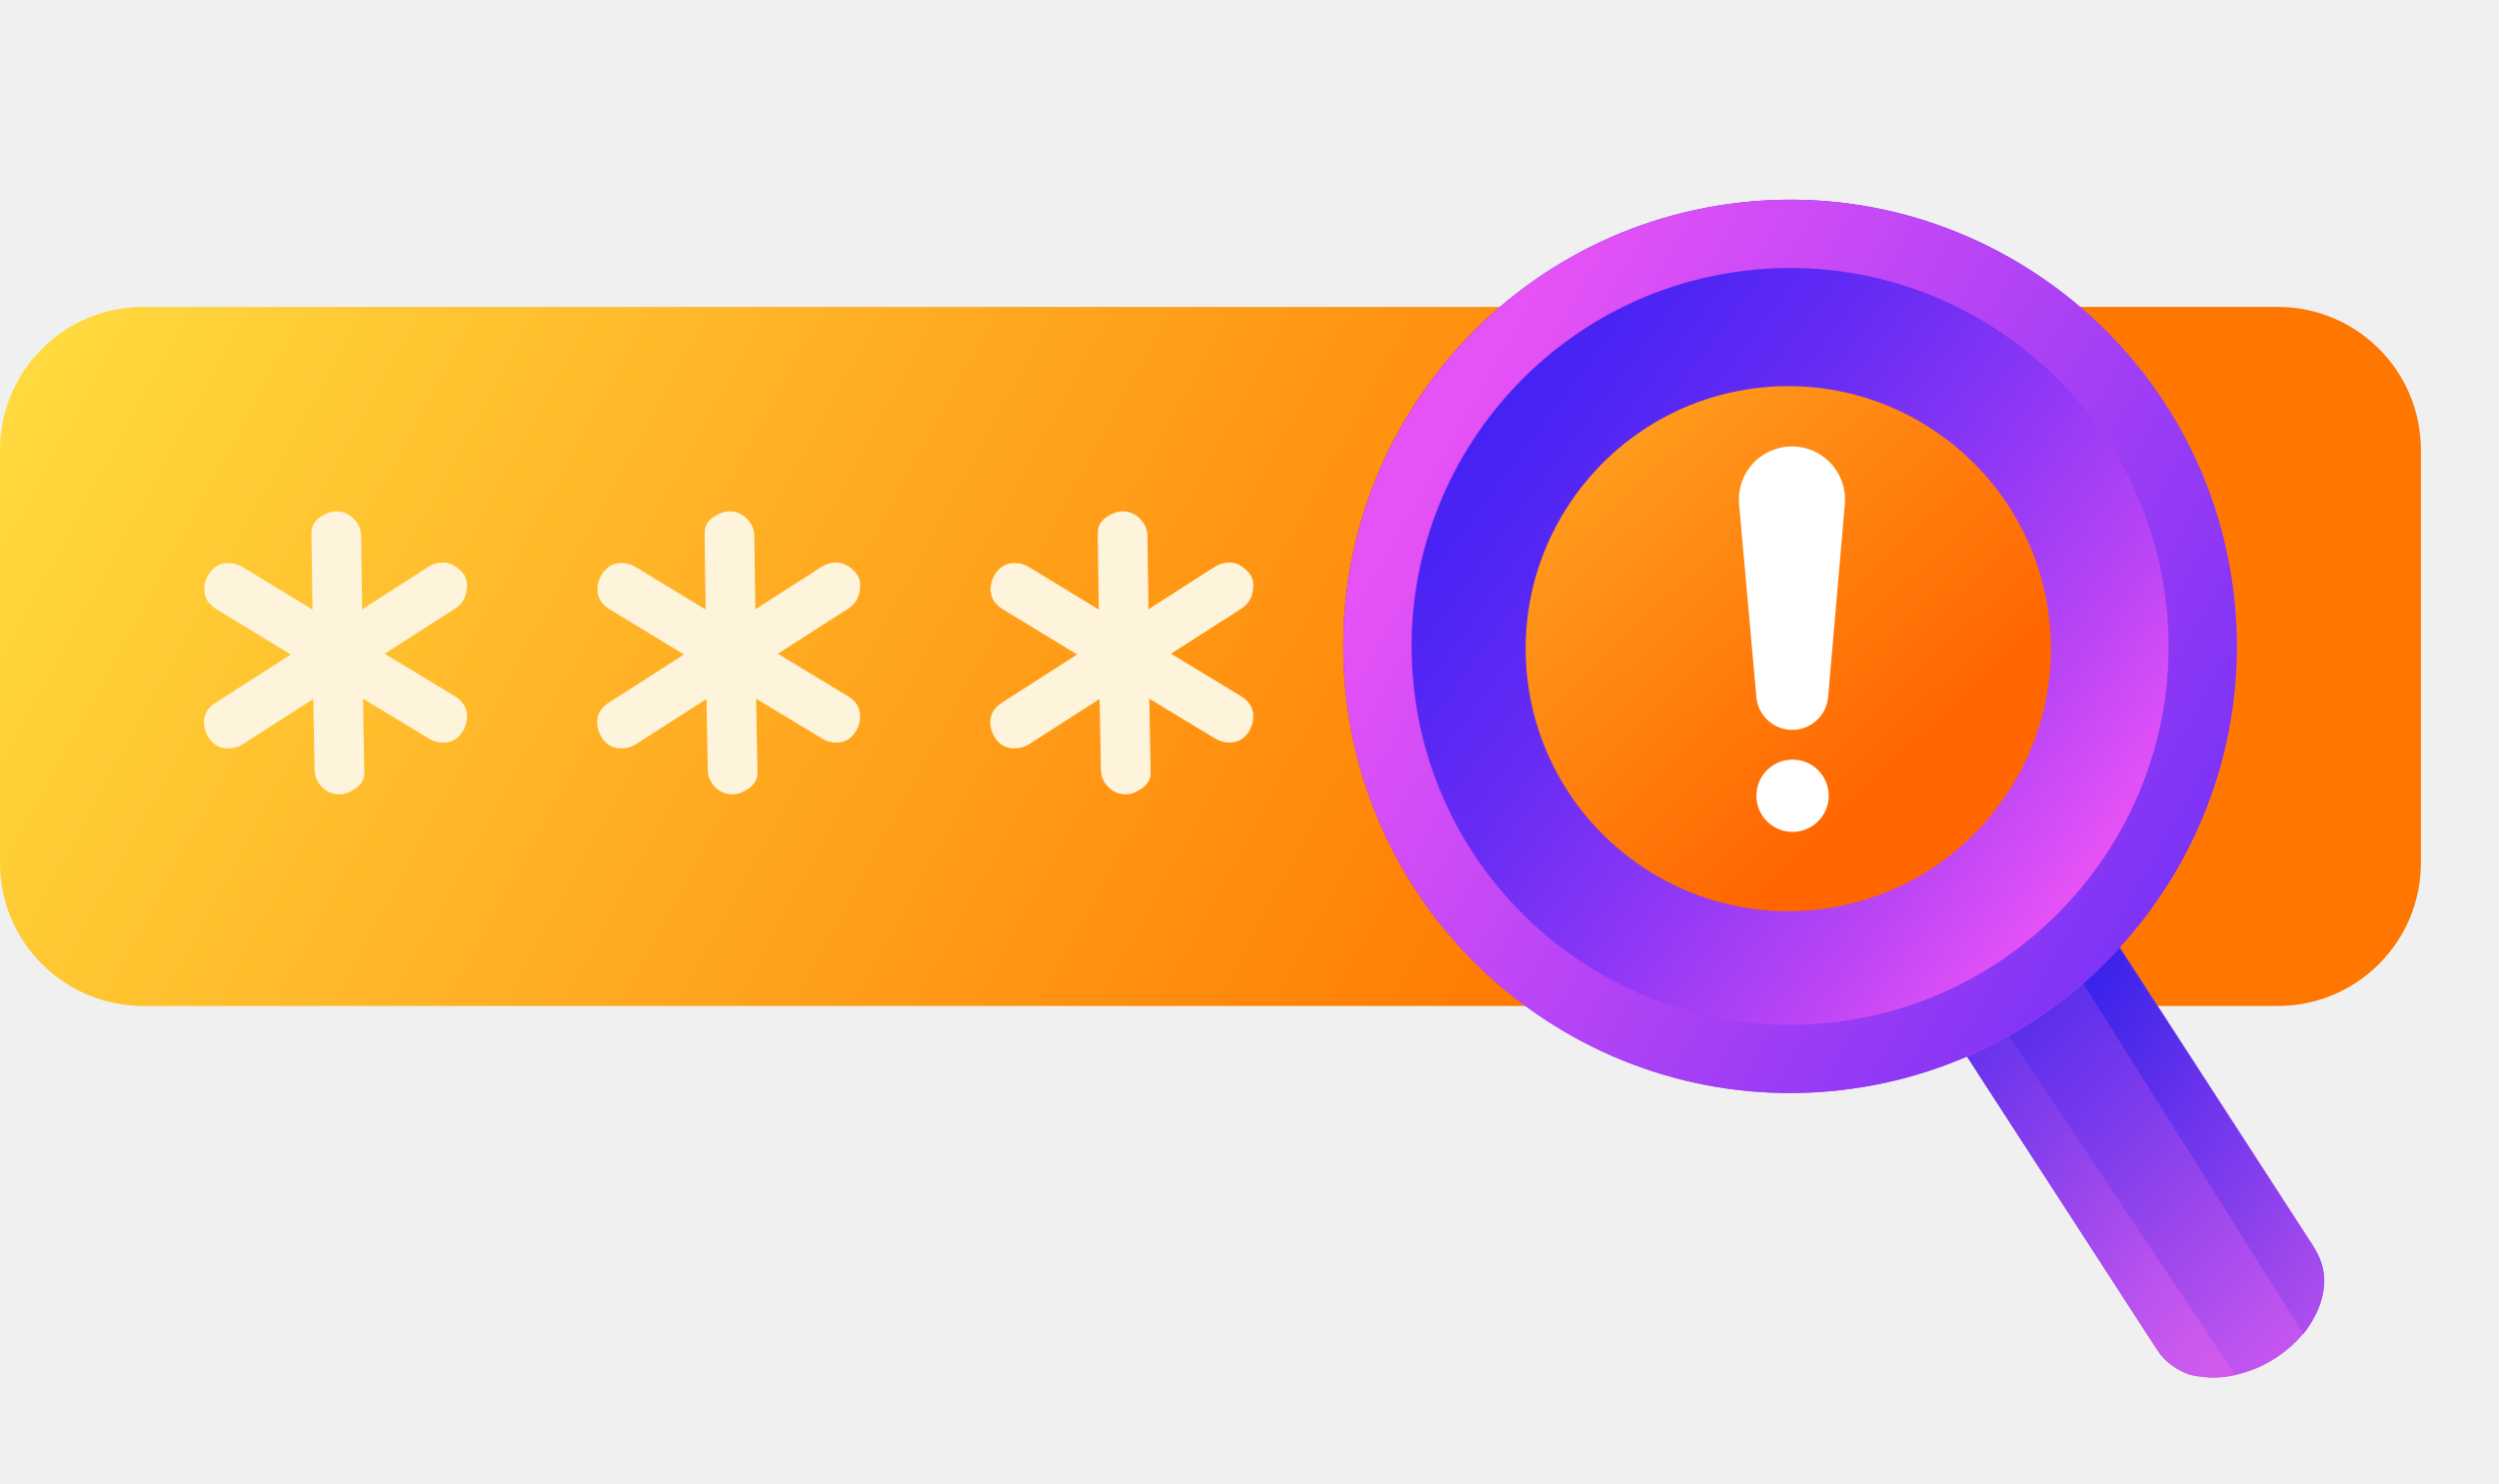
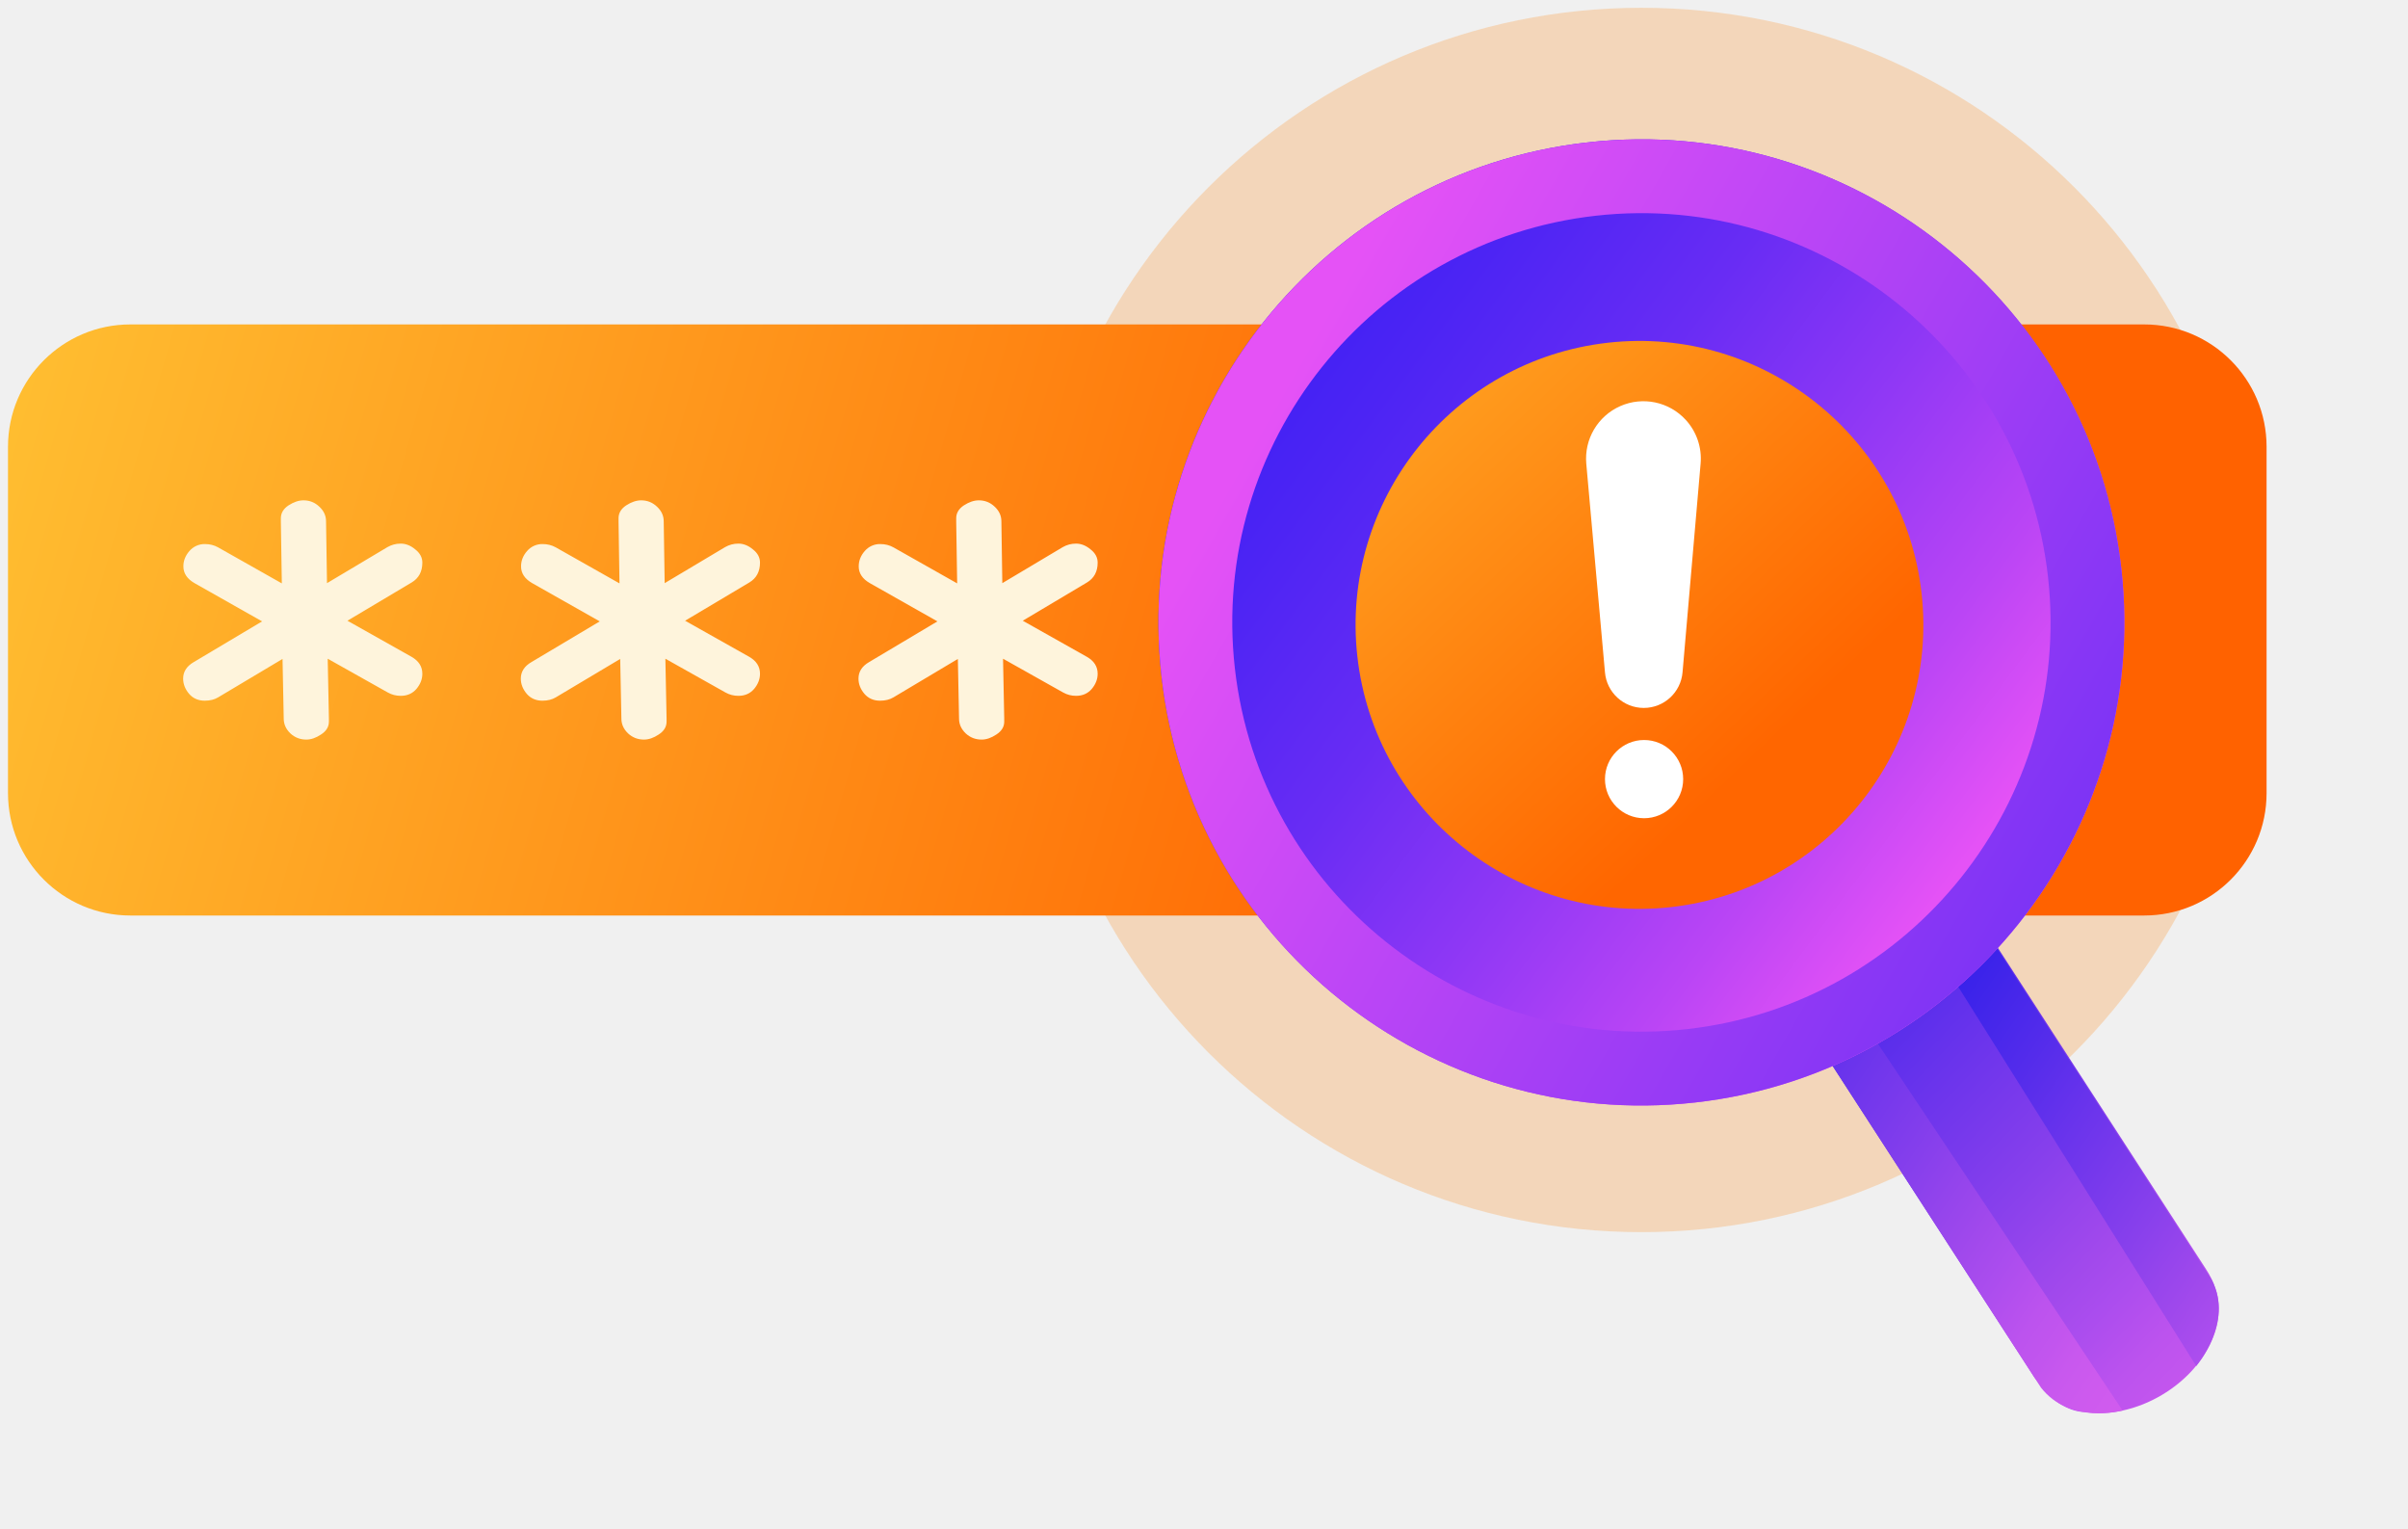
- <svg xmlns="http://www.w3.org/2000/svg" width="192" height="114" fill="none" viewBox="0 0 192 114">
-   <rect width="186" height="53.725" y="23.586" fill="url(#a)" rx="11" />
-   <path fill="#fef4dc" d="M15.696 45.3q0-.762.502-1.386.522-.642 1.326-.642.602 0 1.104.301l5.383 3.274-.08-5.602v-.321q0-.703.642-1.165.663-.462 1.266-.462.782 0 1.346.582.562.563.562 1.326l.08 5.622 5.102-3.274a2.1 2.1 0 0 1 1.125-.322q.643 0 1.225.523.602.502.602 1.205 0 1.226-.903 1.807l-5.423 3.475 5.403 3.274q.924.562.924 1.547 0 .742-.503 1.386-.501.622-1.325.622-.583 0-1.085-.301l-5.082-3.073.101 5.403v.321q0 .703-.663 1.165-.642.462-1.245.462-.782 0-1.346-.562-.562-.583-.562-1.346l-.1-5.423-5.444 3.495q-.462.3-1.125.301-.823 0-1.325-.623-.502-.642-.502-1.385 0-.945.904-1.507l5.764-3.696-5.704-3.474q-.944-.583-.944-1.527m60.411 0q0-.762.502-1.386.523-.642 1.326-.642.603 0 1.105.301l5.382 3.274-.08-5.602v-.321q0-.703.643-1.165.663-.462 1.265-.462.783 0 1.346.582.562.563.562 1.326l.08 5.622 5.102-3.274a2.1 2.1 0 0 1 1.125-.322q.643 0 1.225.523.603.502.603 1.205 0 1.226-.904 1.807l-5.423 3.475 5.403 3.274q.924.562.924 1.547 0 .742-.502 1.386-.502.622-1.326.622-.582 0-1.085-.301l-5.08-3.073.1 5.403v.321q0 .703-.662 1.165-.643.462-1.246.462-.783 0-1.345-.562-.563-.583-.563-1.346l-.1-5.423-5.443 3.495q-.462.3-1.125.301-.824 0-1.326-.623-.502-.642-.502-1.385 0-.945.904-1.507l5.764-3.696-5.704-3.474q-.944-.583-.944-1.527m-30.206 0q0-.762.502-1.386.522-.642 1.325-.642.603 0 1.105.301l5.383 3.274-.08-5.602v-.321q0-.703.642-1.165.663-.462 1.266-.462.783 0 1.345.582.563.563.563 1.326l.08 5.622 5.102-3.274a2.1 2.1 0 0 1 1.124-.322q.643 0 1.226.523.602.502.602 1.205 0 1.226-.904 1.807l-5.423 3.475 5.403 3.274q.924.562.924 1.547 0 .742-.502 1.386-.502.622-1.326.622-.582 0-1.084-.301l-5.082-3.073.1 5.403v.321q0 .703-.662 1.165-.644.462-1.245.462-.784 0-1.346-.562-.562-.583-.562-1.346l-.1-5.423-5.444 3.495q-.462.3-1.125.301-.823 0-1.325-.623-.502-.642-.502-1.385 0-.945.903-1.507l5.765-3.696-5.704-3.474q-.945-.583-.944-1.527" />
-   <circle cx="137.401" cy="48.945" r="23.912" fill="url(#b)" />
-   <path fill="#fff" d="M133.616 38.749a4.078 4.078 0 1 1 8.125-.013l-1.283 14.819a2.766 2.766 0 0 1-4.627 1.809 2.77 2.77 0 0 1-.888-1.801zm4.108 25.184a2.778 2.778 0 1 0-.001-5.556 2.778 2.778 0 0 0 .001 5.556" />
+ <svg xmlns="http://www.w3.org/2000/svg" width="197" height="125" fill="none" viewBox="0 0 197 125">
+   <circle cx="134.283" cy="50.707" r="50.07" fill="#ff8000" fill-opacity=".3" opacity=".75" />
+   <rect width="184.776" height="48.344" x=".654" y="26.535" fill="url(#a)" rx="10.012" />
+   <path fill="#fef4dc" d="M15.003 46.323q0-.687.486-1.247a1.63 1.63 0 0 1 1.284-.578q.584 0 1.07.27l5.213 2.946-.078-5.04v-.288q0-.633.623-1.049.642-.415 1.225-.415.759 0 1.303.524.545.506.545 1.193l.078 5.057 4.94-2.945q.505-.29 1.09-.29.622 0 1.186.47.583.453.583 1.085 0 1.102-.875 1.626l-5.252 3.126 5.233 2.945q.894.506.894 1.392 0 .668-.486 1.247-.486.56-1.284.56-.564 0-1.05-.271l-4.921-2.765.097 4.86v.29q0 .631-.642 1.048-.622.416-1.206.416-.758-.001-1.303-.506-.544-.525-.544-1.211l-.098-4.879-5.27 3.144q-.449.27-1.09.271-.798 0-1.284-.56-.486-.578-.486-1.247 0-.85.875-1.355l5.583-3.325-5.525-3.126q-.914-.525-.914-1.373m27.625 0q0-.687.486-1.247a1.63 1.63 0 0 1 1.284-.578q.584 0 1.07.27l5.213 2.946-.078-5.04v-.288q0-.633.622-1.049.642-.415 1.226-.415.759 0 1.303.524.545.506.545 1.193l.078 5.057 4.94-2.945q.505-.29 1.09-.29.622 0 1.186.47.583.453.583 1.085 0 1.102-.875 1.626l-5.252 3.126 5.233 2.945q.894.506.894 1.392 0 .668-.486 1.247-.486.56-1.284.56-.564 0-1.05-.271l-4.921-2.765.097 4.86v.29q0 .631-.642 1.048-.623.416-1.206.416-.758-.001-1.303-.506-.544-.525-.544-1.211l-.098-4.879-5.271 3.144q-.447.27-1.09.271-.796 0-1.283-.56-.486-.578-.486-1.247 0-.85.875-1.355l5.582-3.325-5.524-3.126q-.915-.525-.914-1.373m27.625 0q0-.687.486-1.247a1.63 1.63 0 0 1 1.284-.578q.585 0 1.07.27l5.213 2.946-.078-5.04v-.288q0-.633.622-1.049.642-.415 1.226-.415.759 0 1.303.524.545.506.545 1.193L82 47.696l4.941-2.945q.505-.29 1.09-.29.621 0 1.186.47.583.453.583 1.085 0 1.102-.875 1.626l-5.252 3.126 5.232 2.945q.895.506.895 1.392 0 .668-.486 1.247-.486.56-1.284.56-.564 0-1.05-.271l-4.921-2.765.097 4.86v.29q0 .631-.642 1.048-.622.416-1.206.416-.758-.001-1.303-.506-.545-.525-.545-1.211l-.097-4.879-5.271 3.144q-.447.27-1.09.271-.797 0-1.283-.56-.486-.578-.486-1.247 0-.85.875-1.355l5.582-3.325-5.524-3.126q-.915-.525-.914-1.373" />
+   <circle cx="134.132" cy="50.068" r="27.523" fill="url(#b)" />
+   <path fill="#fff" d="M129.776 37.933a4.693 4.693 0 0 1 8.135-3.593 4.68 4.68 0 0 1 1.217 3.579l-1.477 17.057a3.185 3.185 0 0 1-6.348.009zm4.727 28.989a3.198 3.198 0 1 0 0-6.397 3.198 3.198 0 0 0 0 6.397" />
  <g clip-path="url(#c)">
-     <path fill="url(#d)" d="M178.304 96.935c-.127-.409-.342-.844-.648-1.315l-19.637-30.305c-1.877-2.895-4.076-1.75-6.629-.096l-2.85 1.847c-2.555 1.654-4.83 2.679-2.954 5.576l19.779 30.523c.071.168 1.354 1.799 2.153 2.169a3.3 3.3 0 0 0 1.538.452c1.683.252 3.665-.141 5.482-1.224 3.138-1.867 4.697-5.14 3.768-7.625z" />
-     <path fill="url(#e)" d="M148.013 67.406c-2.265 1.467-4.095 2.668-2.431 5.236l20.355 31.412c2.077 2.652 5.797 1.622 5.797 1.622L147.29 69.044l.725-1.638" />
-     <path fill="url(#f)" d="M151.678 65.262c2.418-1.568 4.385-2.826 6.049-.259l20.354 31.413c1.555 2.99-1.113 6.099-1.113 6.099l-23.415-37.3z" />
-     <path fill="url(#g)" d="M141.365 83.787c18.809-2.113 32.392-19.133 30.28-37.942s-19.133-32.392-37.942-30.28-32.392 19.133-30.28 37.942 19.133 32.392 37.942 30.28m-6.222-53.985c11.055-1.241 21.06 6.742 22.302 17.798 1.242 11.057-6.741 21.06-17.798 22.302s-21.06-6.741-22.302-17.798 6.742-21.06 17.798-22.302" />
-     <path fill="url(#h)" d="M134.288 20.778c-15.933 1.79-27.441 16.21-25.652 32.144 1.79 15.934 16.21 27.441 32.144 25.652 15.934-1.79 27.441-16.21 25.652-32.143-1.79-15.934-16.208-27.442-32.144-25.653m-.585-5.213c18.809-2.112 35.829 11.47 37.942 30.28s-11.471 35.83-30.28 37.942-35.829-11.47-37.942-30.28c-2.112-18.809 11.471-35.83 30.28-37.942" />
+     <path fill="url(#d)" d="M181.213 105.306c-.146-.471-.394-.972-.746-1.515L157.864 68.91c-2.16-3.333-4.691-2.016-7.63-.111l-3.28 2.125c-2.942 1.905-5.56 3.084-3.4 6.42l22.765 35.132c.083.193 1.56 2.071 2.479 2.497.611.344 1.205.501 1.77.521 1.938.289 4.219-.163 6.31-1.409 3.612-2.15 5.407-5.918 4.338-8.777z" />
+     <path fill="url(#e)" d="M146.347 71.314c-2.607 1.69-4.713 3.072-2.798 6.028l23.429 36.156c2.391 3.053 6.673 1.867 6.673 1.867L145.515 73.2l.834-1.886" />
+     <path fill="url(#f)" d="M150.565 68.847c2.784-1.805 5.048-3.253 6.963-.297l23.429 36.156c1.789 3.442-1.282 7.021-1.282 7.021l-26.952-42.934z" />
+     <path fill="url(#g)" d="M138.695 90.17c21.65-2.431 37.285-22.022 34.853-43.672s-22.022-37.285-43.672-34.853-37.285 22.022-34.853 43.672 22.022 37.285 43.672 34.853m-7.161-62.138c12.724-1.429 24.24 7.76 25.67 20.487 1.429 12.726-7.76 24.24-20.486 25.67s-24.241-7.76-25.671-20.486 7.76-24.241 20.487-25.67" />
+     <path fill="url(#h)" d="M130.55 17.645c-18.341 2.06-31.587 18.658-29.527 36.999 2.06 18.34 18.658 31.586 36.998 29.526 18.341-2.06 31.587-18.657 29.527-36.998s-18.656-31.587-36.998-29.527m-.674-6c21.65-2.432 41.241 13.203 43.672 34.853 2.432 21.65-13.203 41.24-34.853 43.672s-41.24-13.202-43.672-34.853c-2.432-21.65 13.203-41.24 34.853-43.672" />
  </g>
  <defs>
-     <linearGradient id="a" x1="-53.509" x2="150.589" y1="-8.602" y2="102.142" gradientUnits="userSpaceOnUse">
+     <linearGradient id="a" x1="-111.679" x2="173.181" y1="-9.147" y2="72.179" gradientUnits="userSpaceOnUse">
      <stop offset=".189" stop-color="#ffeb49" />
-       <stop offset=".837" stop-color="#f70" />
+       <stop offset=".837" stop-color="#ff6200" />
    </linearGradient>
-     <linearGradient id="b" x1="80.324" x2="149.684" y1=".114" y2="72.856" gradientUnits="userSpaceOnUse">
+     <linearGradient id="b" x1="68.434" x2="148.27" y1="-6.138" y2="77.591" gradientUnits="userSpaceOnUse">
      <stop offset=".048" stop-color="#ffeb49" />
      <stop offset=".875" stop-color="#f60" />
    </linearGradient>
-     <linearGradient id="d" x1="144.312" x2="190.513" y1="65.658" y2="109.719" gradientUnits="userSpaceOnUse">
+     <linearGradient id="d" x1="142.087" x2="195.266" y1="69.304" y2="120.02" gradientUnits="userSpaceOnUse">
      <stop stop-color="#251bea" />
      <stop offset=".13" stop-color="#3e24ea" />
      <stop offset=".24" stop-color="#542ceb" />
      <stop offset=".33" stop-color="#6833ec" />
      <stop offset=".42" stop-color="#7a3aec" />
      <stop offset=".49" stop-color="#8840ec" />
      <stop offset=".55" stop-color="#9645ec" />
      <stop offset=".6" stop-color="#a149ec" />
      <stop offset=".65" stop-color="#ab4dee" />
      <stop offset=".69" stop-color="#b550ee" />
      <stop offset=".72" stop-color="#bc53ee" />
      <stop offset=".76" stop-color="#c255ee" />
      <stop offset=".79" stop-color="#c858ee" />
      <stop offset=".83" stop-color="#cd5aee" />
      <stop offset=".87" stop-color="#d05bee" />
      <stop offset=".91" stop-color="#d45cee" />
    </linearGradient>
-     <linearGradient id="e" x1="136.016" x2="181.749" y1="71.515" y2="102.811" gradientUnits="userSpaceOnUse">
+     <linearGradient id="e" x1="132.538" x2="185.178" y1="76.045" y2="112.067" gradientUnits="userSpaceOnUse">
      <stop stop-color="#251bea" />
      <stop offset=".13" stop-color="#3e24ea" />
      <stop offset=".24" stop-color="#542ceb" />
      <stop offset=".33" stop-color="#6833ec" />
      <stop offset=".42" stop-color="#7a3aec" />
      <stop offset=".49" stop-color="#8840ec" />
      <stop offset=".55" stop-color="#9645ec" />
      <stop offset=".6" stop-color="#a149ec" />
      <stop offset=".65" stop-color="#ab4dee" />
      <stop offset=".69" stop-color="#b550ee" />
      <stop offset=".72" stop-color="#bc53ee" />
      <stop offset=".76" stop-color="#c255ee" />
      <stop offset=".79" stop-color="#c858ee" />
      <stop offset=".83" stop-color="#cd5aee" />
      <stop offset=".87" stop-color="#d05bee" />
      <stop offset=".91" stop-color="#d45cee" />
    </linearGradient>
-     <linearGradient id="f" x1="154.149" x2="197.588" y1="74.482" y2="104.369" gradientUnits="userSpaceOnUse">
+     <linearGradient id="f" x1="153.41" x2="203.41" y1="79.459" y2="113.86" gradientUnits="userSpaceOnUse">
      <stop stop-color="#251bea" />
      <stop offset=".13" stop-color="#3e24ea" />
      <stop offset=".24" stop-color="#542ceb" />
      <stop offset=".33" stop-color="#6833ec" />
      <stop offset=".42" stop-color="#7a3aec" />
      <stop offset=".49" stop-color="#8840ec" />
      <stop offset=".55" stop-color="#9645ec" />
      <stop offset=".6" stop-color="#a149ec" />
      <stop offset=".65" stop-color="#ab4dee" />
      <stop offset=".69" stop-color="#b550ee" />
      <stop offset=".72" stop-color="#bc53ee" />
      <stop offset=".76" stop-color="#c255ee" />
      <stop offset=".79" stop-color="#c858ee" />
      <stop offset=".83" stop-color="#cd5aee" />
      <stop offset=".87" stop-color="#d05bee" />
      <stop offset=".91" stop-color="#d45cee" />
    </linearGradient>
-     <linearGradient id="g" x1="185.775" x2="88.572" y1="85.678" y2="13.137" gradientUnits="userSpaceOnUse">
+     <linearGradient id="g" x1="189.813" x2="77.928" y1="92.347" y2="8.85" gradientUnits="userSpaceOnUse">
      <stop stop-color="#d474e4" />
      <stop offset=".26" stop-color="#e552f6" />
      <stop offset=".35" stop-color="#ba45f5" />
      <stop offset=".47" stop-color="#8d37f5" />
      <stop offset=".58" stop-color="#682cf4" />
      <stop offset=".7" stop-color="#4c24f4" />
      <stop offset=".81" stop-color="#371ef4" />
      <stop offset=".91" stop-color="#2b1bf4" />
      <stop offset="1" stop-color="#271af4" />
    </linearGradient>
-     <linearGradient id="h" x1="98.946" x2="213.337" y1="29.388" y2="94.523" gradientUnits="userSpaceOnUse">
+     <linearGradient id="h" x1="89.869" x2="221.537" y1="27.555" y2="102.529" gradientUnits="userSpaceOnUse">
      <stop offset=".1" stop-color="#e552f6" />
      <stop offset="1" stop-color="#271af4" />
    </linearGradient>
    <clipPath id="c">
-       <path fill="#fff" d="m87.587 20.747 93.261-10.474 10.474 93.26-93.26 10.475z" />
+       <path fill="#fff" d="M76.796 17.61 184.142 5.556 196.198 112.9 88.852 124.957z" />
    </clipPath>
  </defs>
</svg>
